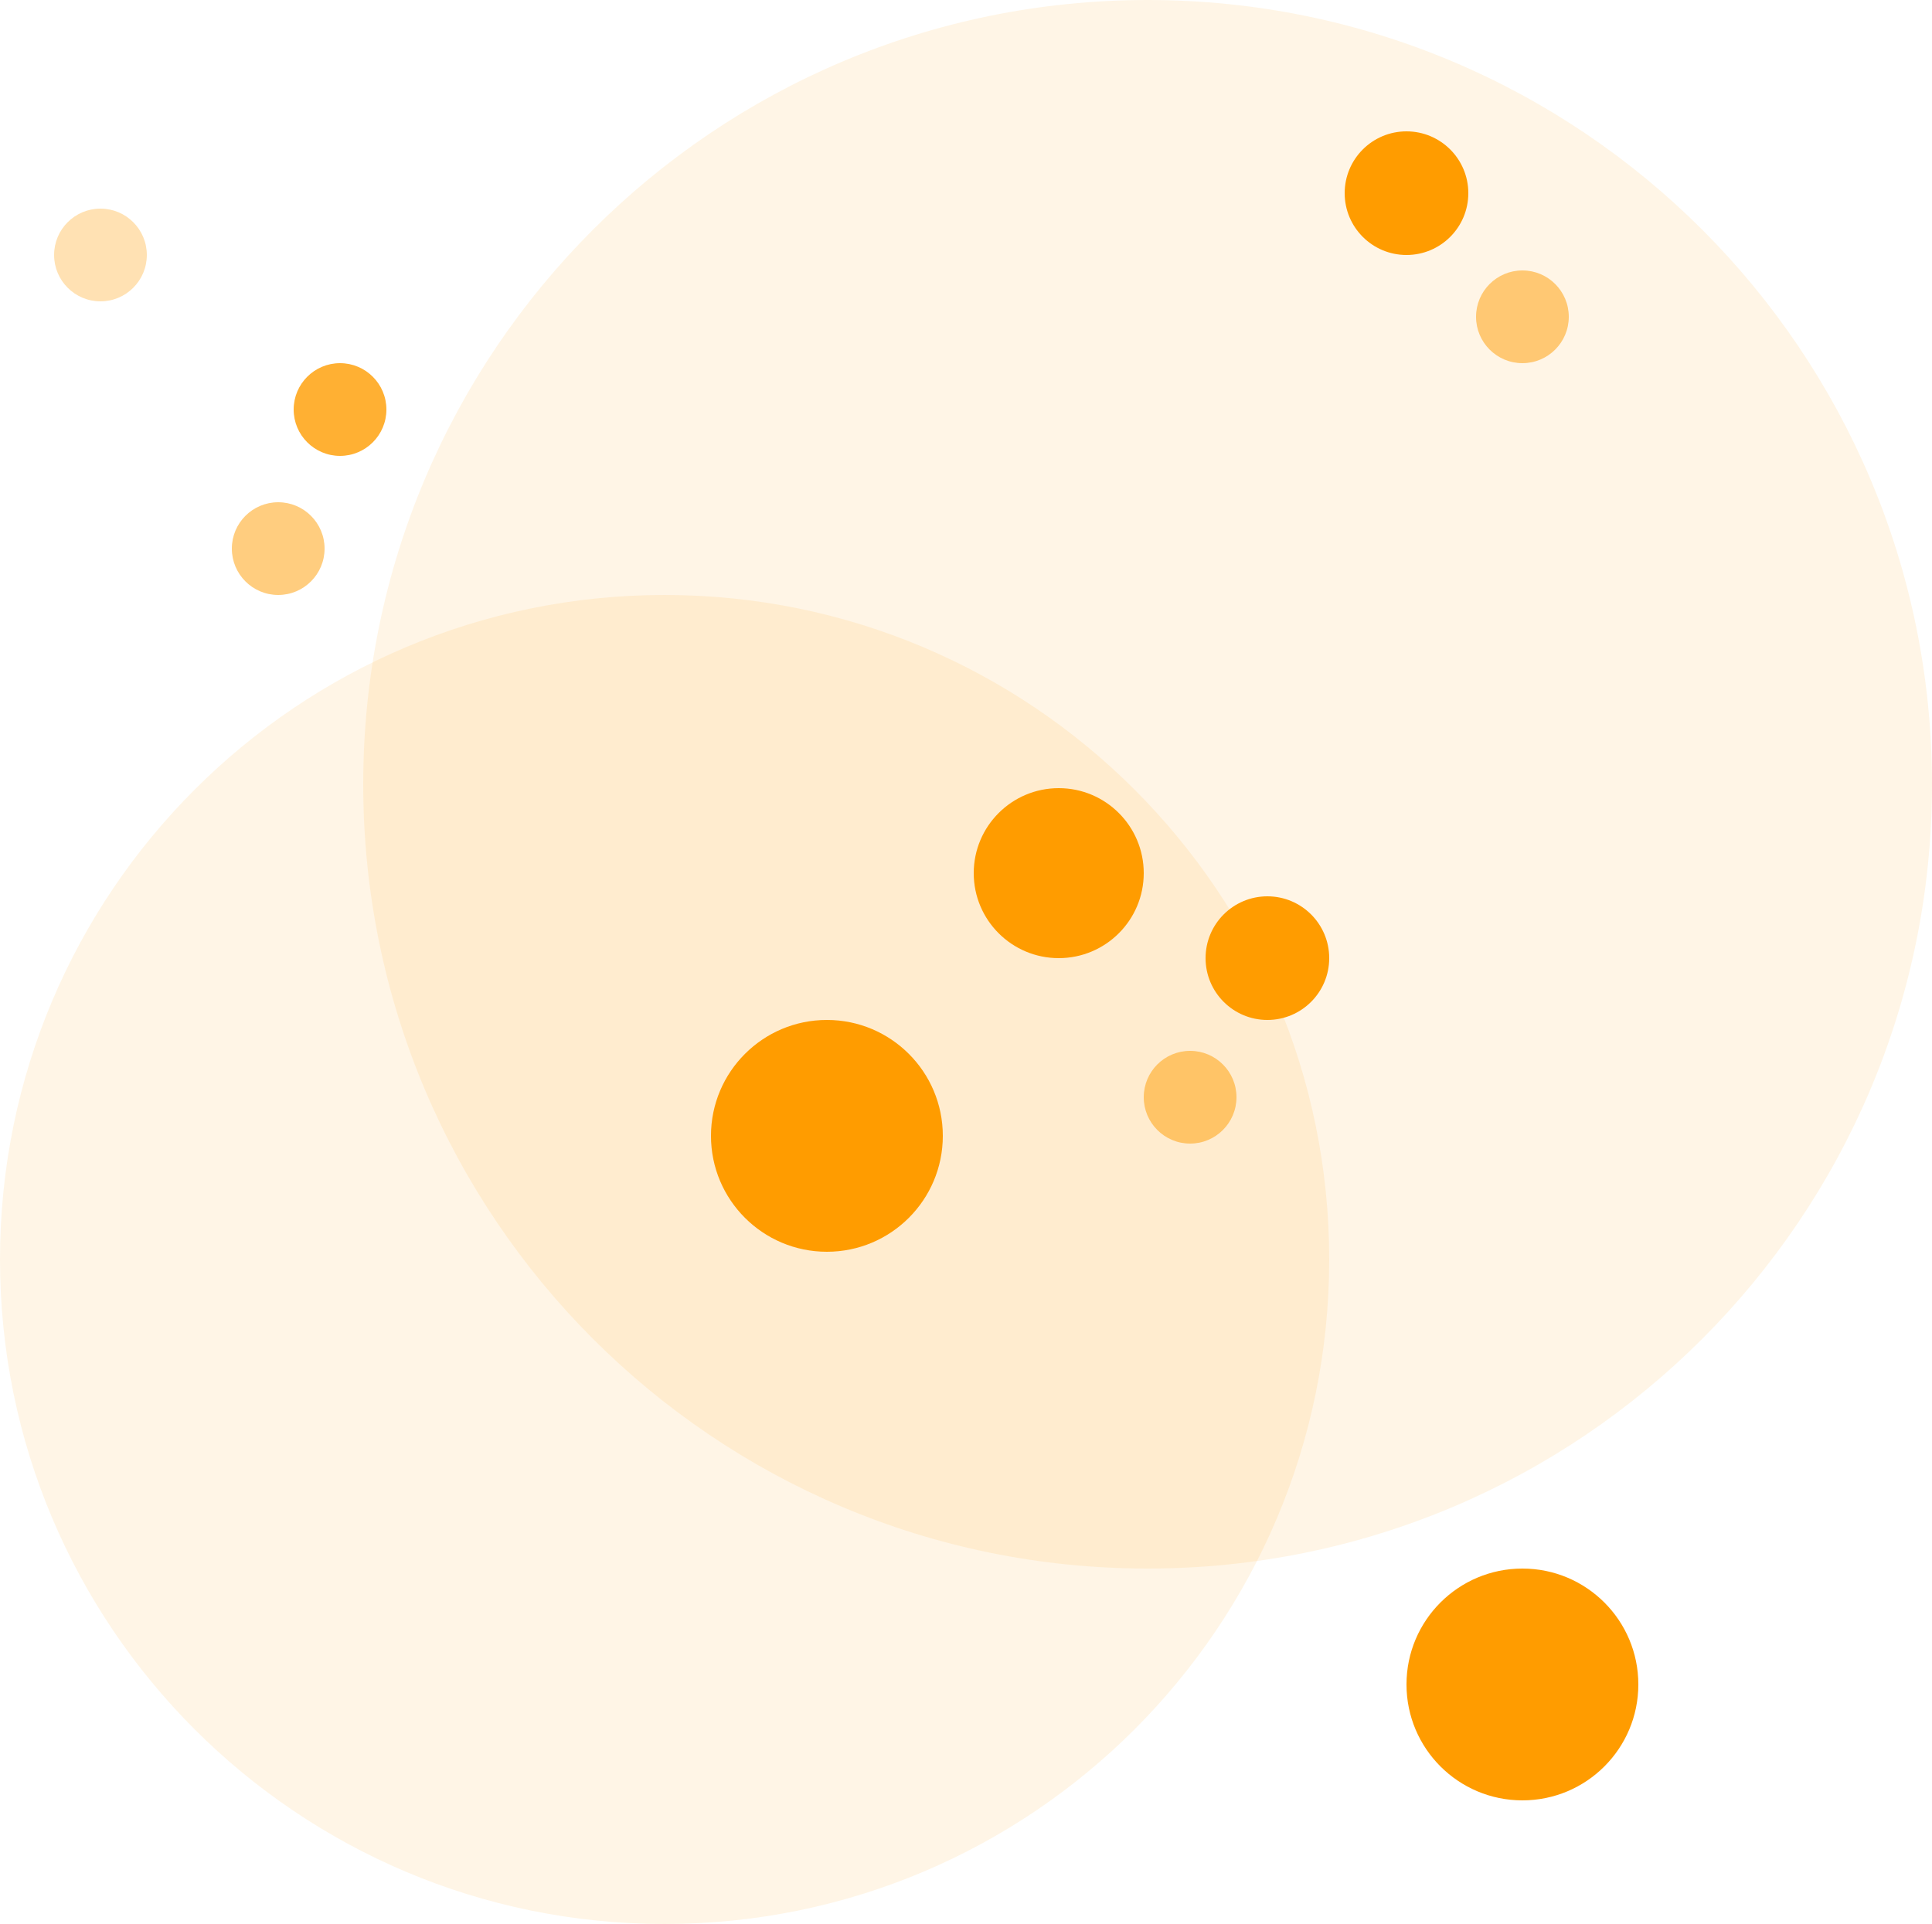
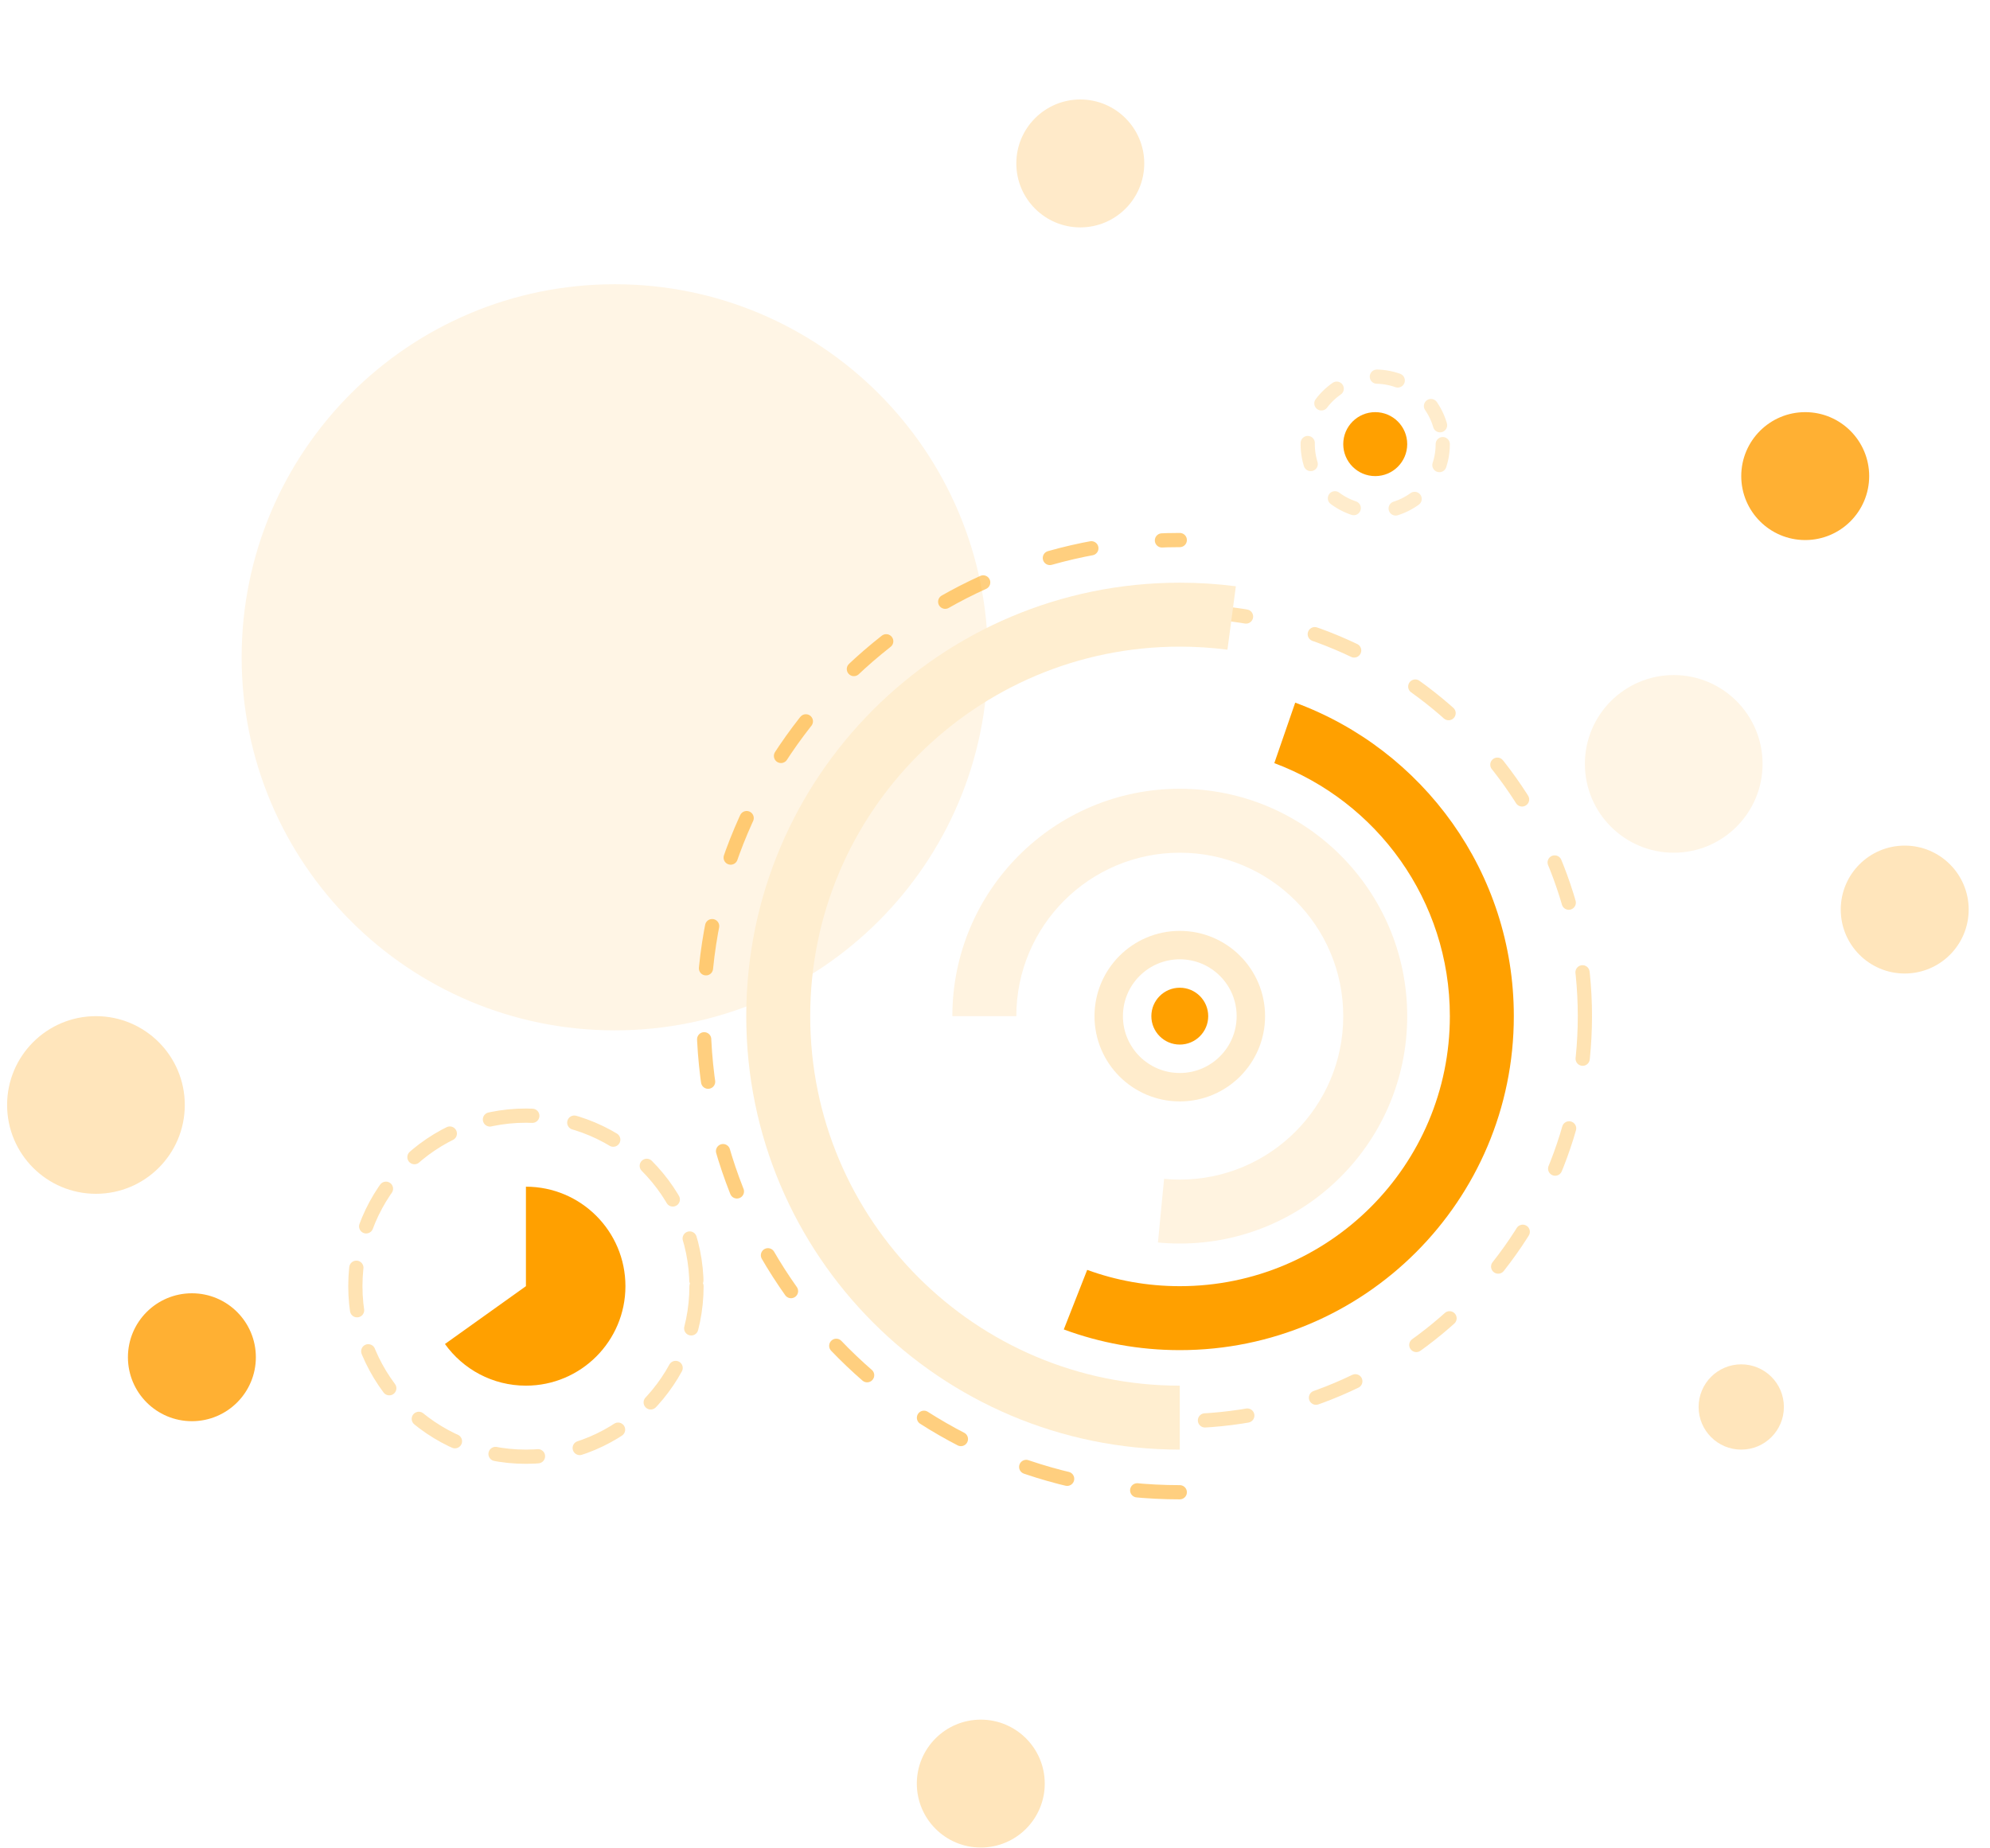
- <svg xmlns="http://www.w3.org/2000/svg" width="250" height="249" viewBox="0 0 250 249" fill="none">
-   <circle opacity="0.1" cx="86" cy="163" r="86" fill="#FF9C00" />
-   <circle opacity="0.1" cx="148.5" cy="101.5" r="101.5" fill="#FF9C00" />
-   <circle cx="197" cy="218" r="15" fill="#FF9C00" />
-   <circle cx="107" cy="147" r="15" fill="#FF9C00" />
-   <circle cx="137" cy="113" r="11" fill="#FF9C00" />
-   <circle cx="164" cy="124" r="8" fill="#FF9C00" />
-   <circle cx="182" cy="25" r="8" fill="#FF9C00" />
-   <circle opacity="0.5" cx="154" cy="142" r="6" fill="#FF9C00" />
-   <circle opacity="0.5" cx="197" cy="41" r="6" fill="#FF9C00" />
-   <circle opacity="0.5" cx="36" cy="71" r="6" fill="#FF9C00" />
-   <circle opacity="0.8" cx="44" cy="53" r="6" fill="#FF9C00" />
-   <circle opacity="0.3" cx="13" cy="33" r="6" fill="#FF9C00" />
+ <svg xmlns="http://www.w3.org/2000/svg" width="280" height="260" viewBox="0 0 280 260" fill="none">
+   <circle opacity="0.8" cx="27" cy="191" r="9" fill="#FF9C00" />
+   <circle cx="138" cy="251" r="9" fill="#FFE5BB" />
+   <circle opacity="0.8" cx="254" cy="67" r="9" fill="#FF9C00" />
+   <circle cx="245" cy="198" r="6" fill="#FFE5BB" />
+   <circle cx="268" cy="128" r="9" fill="#FFE5BB" />
+   <circle opacity="0.8" cx="152" cy="23" r="9" fill="#FFE5BB" />
+   <circle cx="235.5" cy="107.5" r="12.5" fill="#FFF5E5" />
+   <circle cx="13.5" cy="155.5" r="12.5" fill="#FFE5BB" />
+   <circle cx="86.5" cy="92.5" r="52.5" fill="#FFF5E5" />
+   <path opacity="0.3" d="M223 143C223 174.48 197.48 200 166 200C134.52 200 109 174.48 109 143C109 111.52 134.52 86 166 86C197.48 86 223 111.52 223 143Z" stroke="#FFA000" stroke-width="2" stroke-linecap="round" stroke-linejoin="round" stroke-dasharray="6 10" />
+   <path opacity="0.5" d="M166 210C128.997 210 99 180.003 99 143C99 105.997 128.997 76 166 76" stroke="#FFA000" stroke-width="2" stroke-linecap="round" stroke-linejoin="round" stroke-dasharray="6 10" />
+   <path d="M149.679 187.089C154.763 188.972 160.261 190 166 190C191.957 190 213 168.957 213 143C213 122.751 200.195 105.493 182.241 98.882L179.301 107.393C193.728 112.784 204 126.692 204 143C204 163.987 186.987 181 166 181C161.423 181 157.035 180.191 152.972 178.708L149.679 187.089Z" fill="#FFA000" />
+   <path d="M198 143C198 160.673 183.673 175 166 175C164.963 175 163.938 174.951 162.926 174.854L163.791 165.895C164.518 165.965 165.255 166 166 166C178.703 166 189 155.703 189 143C189 130.297 178.703 120 166 120C153.297 120 143 130.297 143 143H134C134 125.327 148.327 111 166 111C183.673 111 198 125.327 198 143Z" fill="#FFF3E0" />
+   <circle opacity="0.2" cx="166" cy="143" r="10" stroke="#FFA000" stroke-width="4" />
+   <circle cx="166" cy="143" r="4" fill="#FFA000" />
+   <path fill-rule="evenodd" clip-rule="evenodd" d="M166 195C137.281 195 114 171.719 114 143C114 114.281 137.281 91 166 91C168.272 91 170.511 91.146 172.706 91.428L173.889 82.506C171.307 82.172 168.673 82 166 82C132.311 82 105 109.311 105 143C105 176.689 132.311 204 166 204V195Z" fill="#FFEED0" />
+   <path opacity="0.3" d="M98 181C98 194.255 87.255 205 74 205C60.745 205 50 194.255 50 181C50 167.745 60.745 157 74 157C87.255 157 98 167.745 98 181Z" stroke="#FFA000" stroke-width="2" stroke-linecap="round" stroke-dasharray="6 6" />
+   <path d="M74 195C81.732 195 88 188.732 88 181C88 173.268 81.732 167 74 167V181L62.607 189.138C65.147 192.687 69.303 195 74 195Z" fill="#FFA000" />
+   <circle cx="193.5" cy="62.5" r="9.5" stroke="#FFECCC" stroke-width="2" stroke-linecap="round" stroke-dasharray="3 6" />
+   <circle cx="193.5" cy="62.5" r="4.5" fill="#FFA000" />
</svg>
